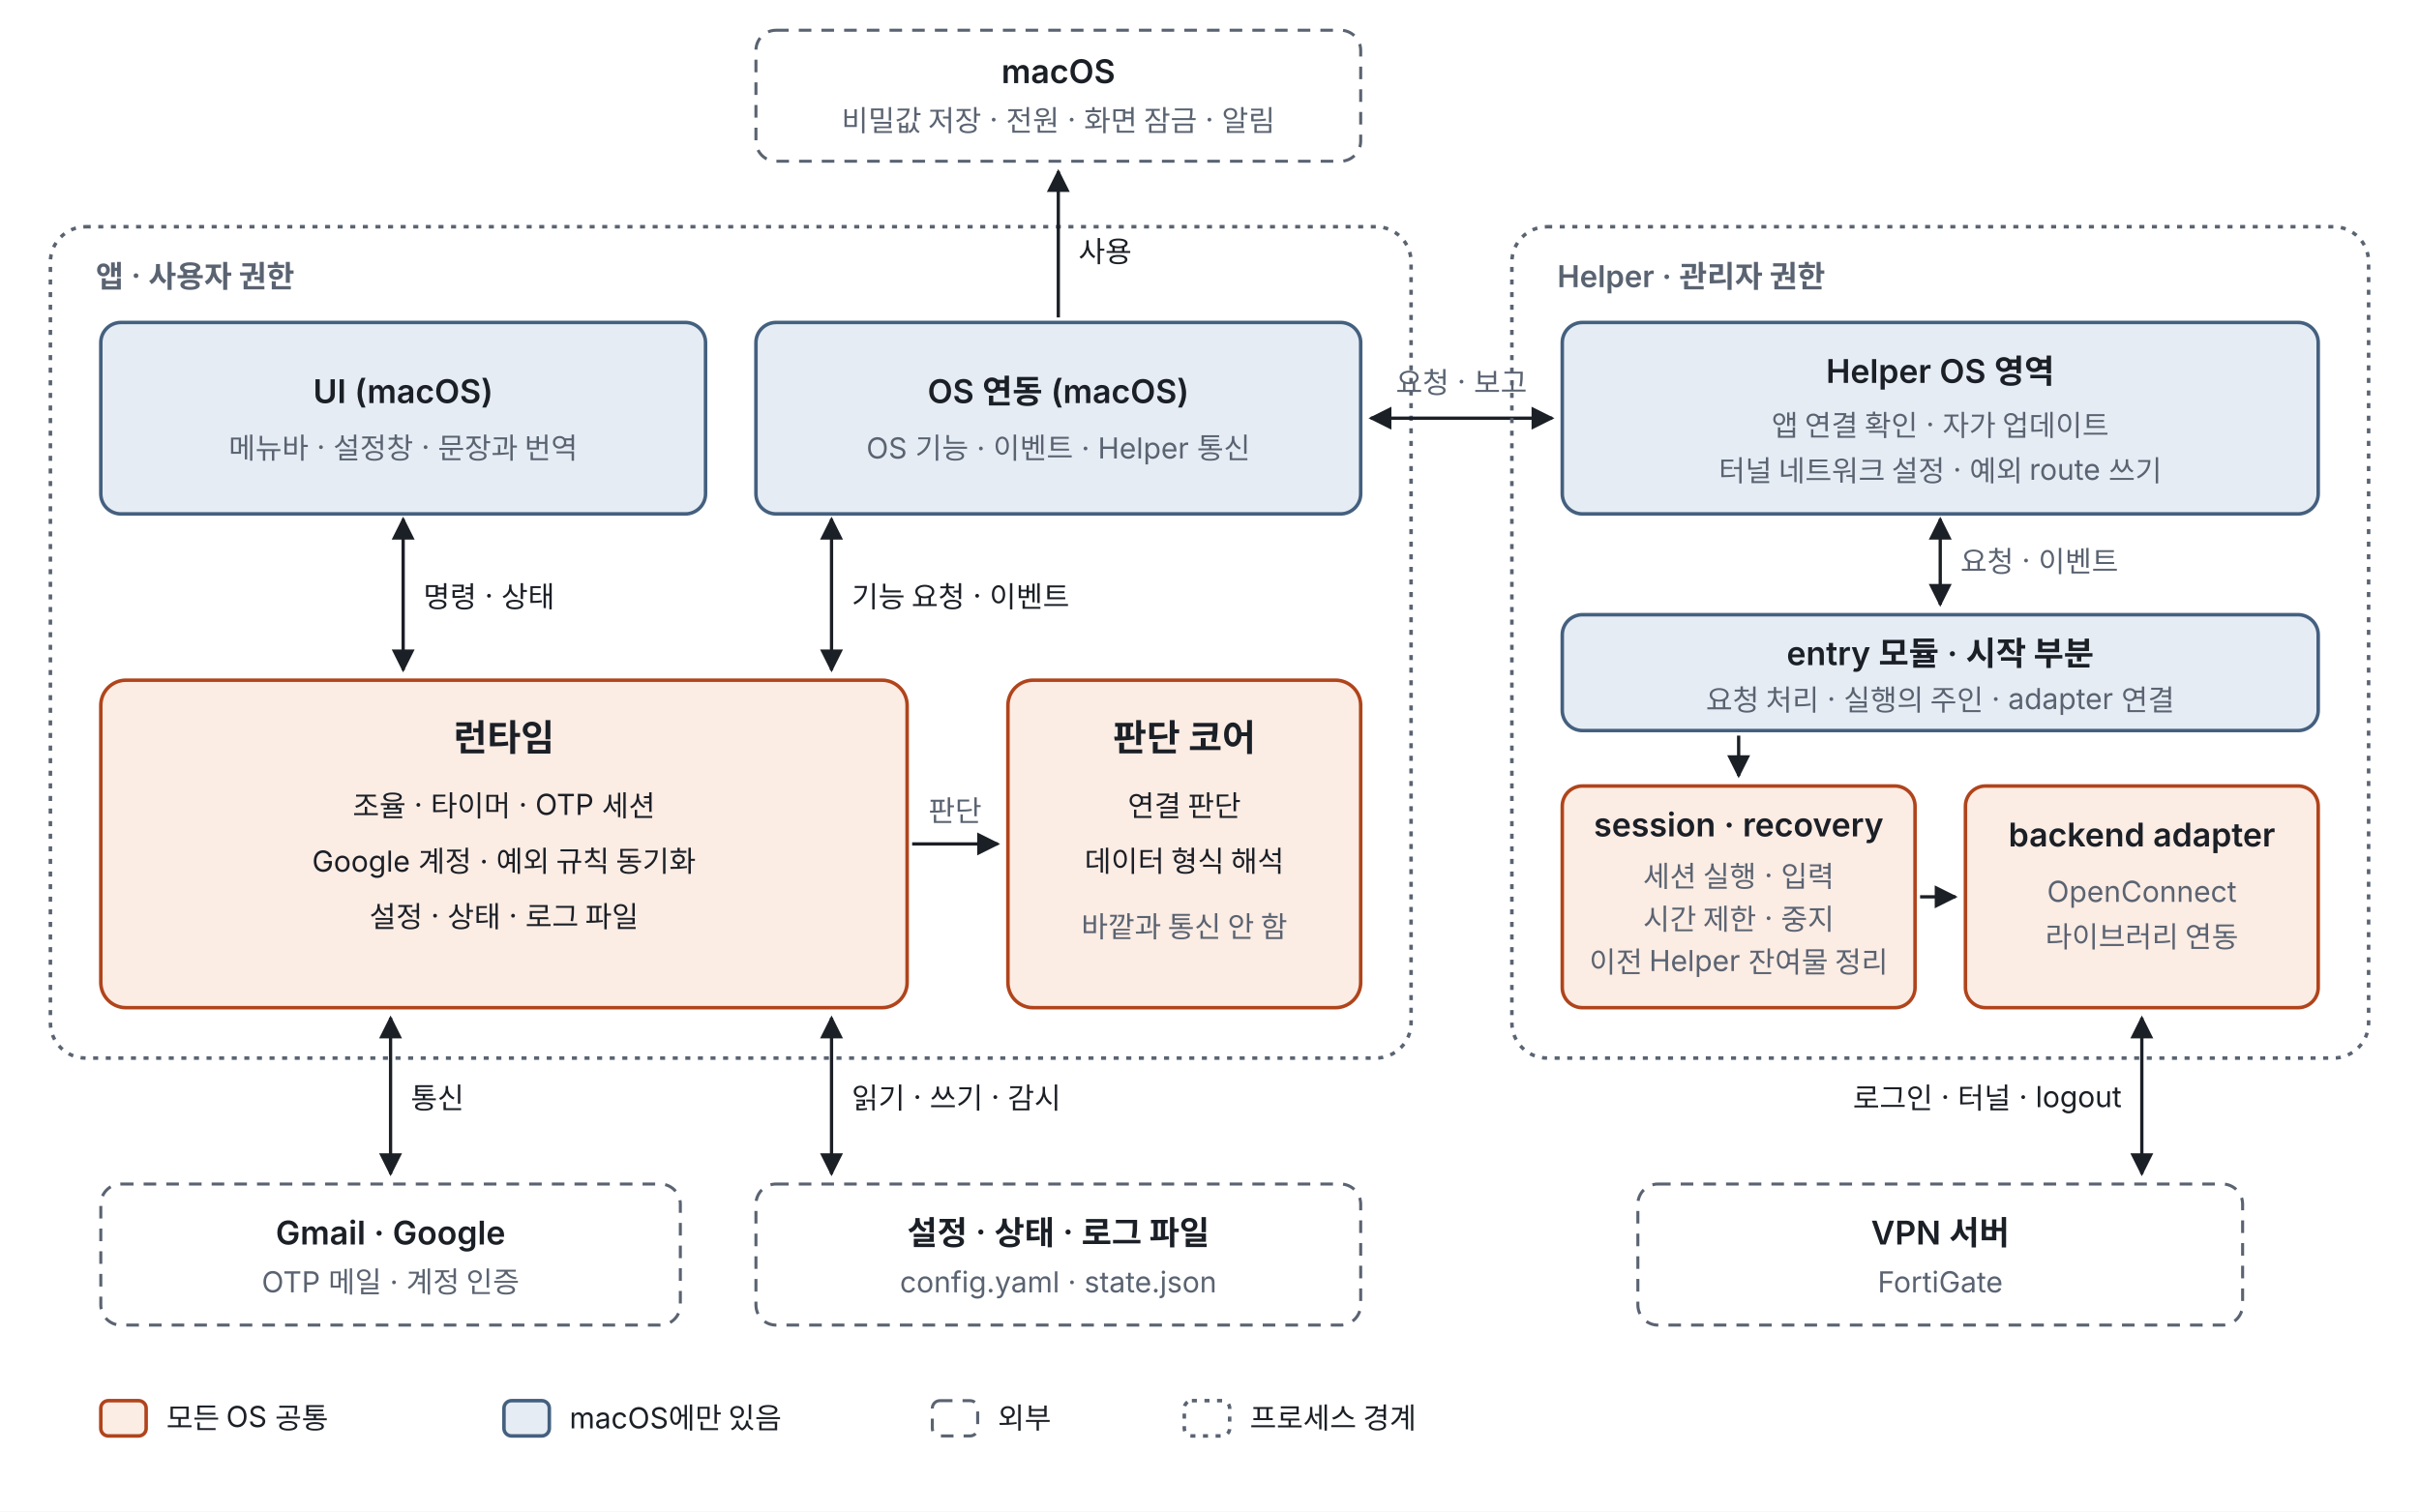
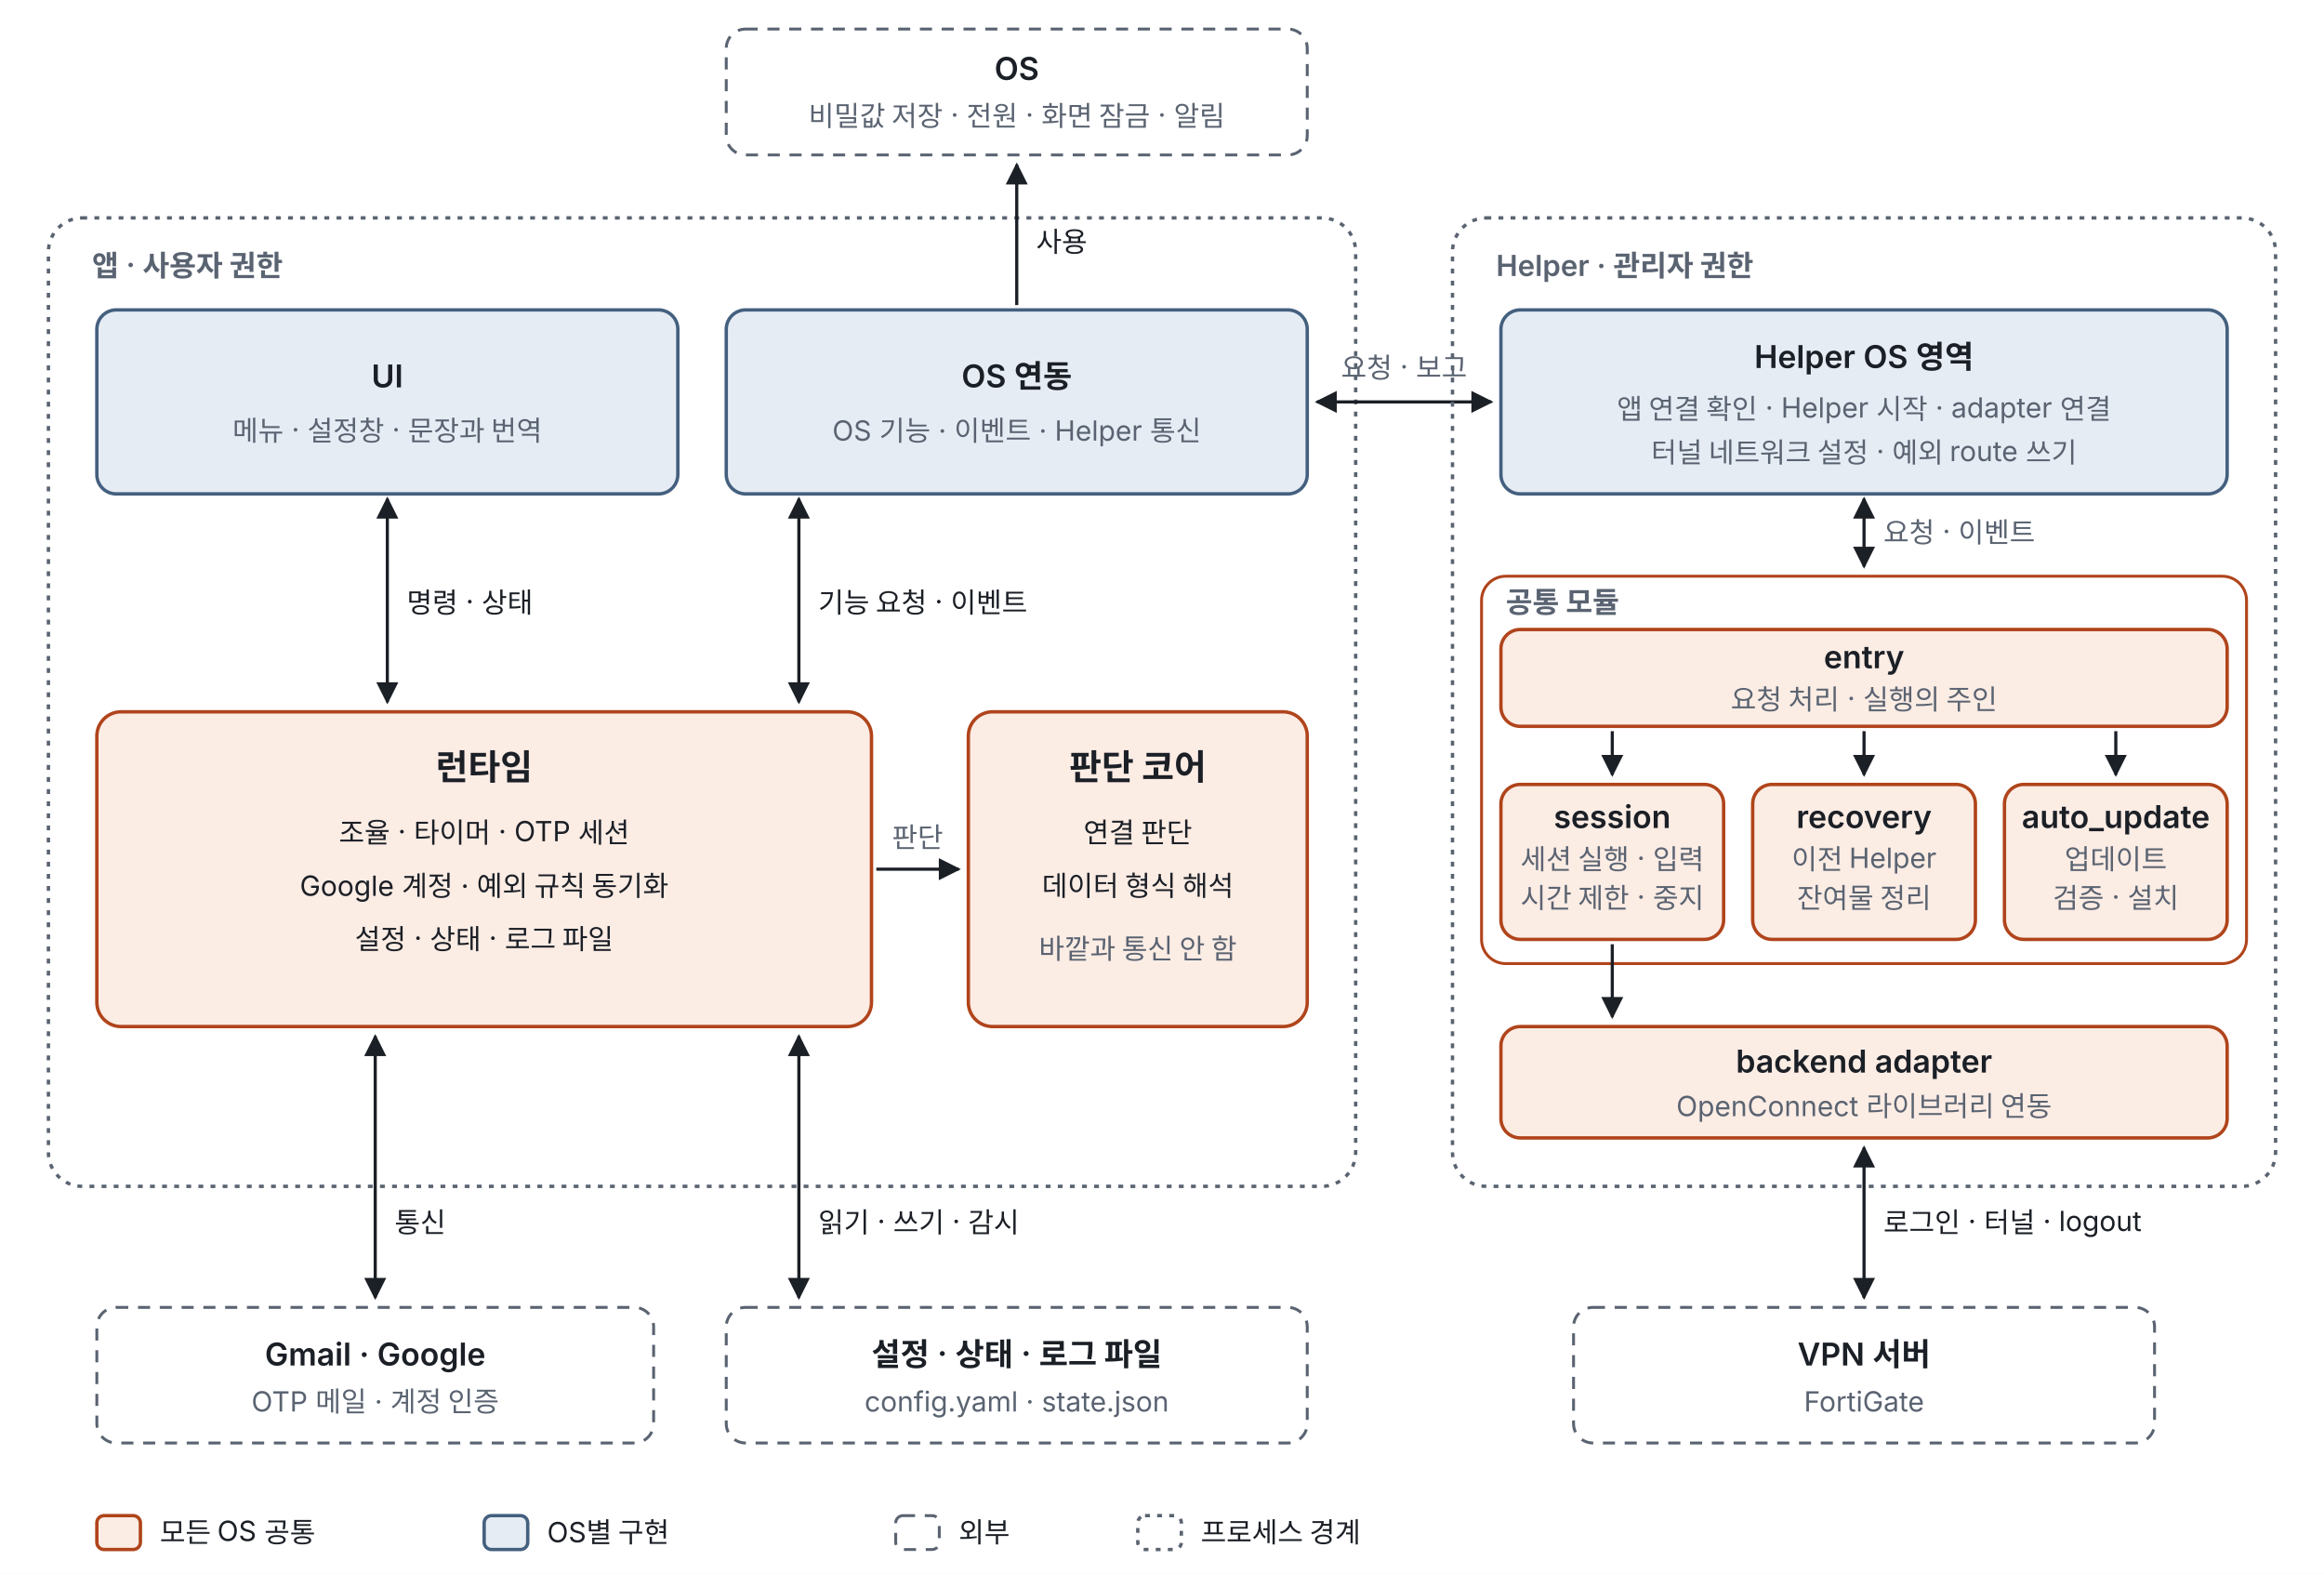
- <svg xmlns="http://www.w3.org/2000/svg" viewBox="0 0 960 600" width="960" height="600" role="img" aria-label="전체 구성: 앱 프로세스에는 UI, OS 연동, 런타임, 판단 코어가 있고, Helper 프로세스에는 Helper OS 영역, entry 모듈과 시작 부분, session·recovery 모듈, backend adapter가 있다. 앱과 Helper는 요청과 보고를 주고받고, 런타임은 Gmail·Google과 파일을 다루며, backend adapter는 Helper 안의 OpenConnect 라이브러리로 VPN 서버와 통신한다.">
+ <svg xmlns="http://www.w3.org/2000/svg" viewBox="0 0 960 650" width="960" height="650" role="img" aria-label="전체 구성: 앱 프로세스에는 UI, OS 연동, 런타임, 판단 코어가 있고, Helper 프로세스에는 Helper OS 영역, entry·session·recovery·auto_update 공통 모듈, backend adapter가 있다. 앱과 Helper는 요청과 보고를 주고받고, 런타임은 Gmail·Google과 파일을 다루며, backend adapter는 Helper 안의 OpenConnect 라이브러리로 VPN 서버와 통신한다.">
  <style>
text { font-family: -apple-system, "Apple SD Gothic Neo", "Malgun Gothic", "Noto Sans KR", sans-serif; }
.bg { fill: #ffffff; }
.b-common { fill: #fbece4; stroke: #b0441b; stroke-width: 1.4; }
.b-mac { fill: #e6ecf4; stroke: #44607f; stroke-width: 1.4; }
.b-ext { fill: #ffffff; stroke: #5a6371; stroke-width: 1.2; stroke-dasharray: 5 4; }
.b-proc { fill: none; stroke: #5a6371; stroke-width: 1.4; stroke-dasharray: 2 3; }
.tb { font-size: 14.5px; font-weight: 700; fill: #1b1f26; }
.tt { font-size: 13px; font-weight: 600; fill: #1b1f26; }
.ts { font-size: 11.5px; fill: #5a6371; }
.tl { font-size: 11.5px; fill: #1b1f26; }
.tc { font-size: 12px; font-weight: 600; fill: #5a6371; }
.ar { stroke: #1b1f26; stroke-width: 1.3; fill: none; }
.ah { fill: #1b1f26; }
+ .b-group { fill: none; stroke: #b0441b; stroke-width: 1.2; }
@media (prefers-color-scheme: dark) {
  .bg { fill: #191c21; }
  .b-common { fill: #33211a; stroke: #e6844f; }
  .b-mac { fill: #1d2532; stroke: #94acce; }
  .b-ext { fill: #191c21; stroke: #9ba4b1; }
  .b-proc { stroke: #9ba4b1; }
  .tb, .tt, .tl { fill: #e7e9ed; }
  .ts, .tc { fill: #9ba4b1; }
  .ar { stroke: #e7e9ed; }
  .ah { fill: #e7e9ed; }
+   .b-group { stroke: #e6844f; }
}
</style>
-   <rect class="bg" x="0" y="0" width="960" height="600" />
+   <rect class="bg" x="0" y="0" width="960" height="650" />
  <defs>
    <marker id="sm" viewBox="0 0 10 10" refX="9" refY="5" markerWidth="7" markerHeight="7" orient="auto-start-reverse">
      <path class="ah" d="M0,0 L10,5 L0,10 z" />
    </marker>
  </defs>
  <rect class="b-ext" x="300" y="12" width="240" height="52" rx="8" />
-   <text class="tt" x="420" y="33" text-anchor="middle">macOS</text>
+   <text class="tt" x="420" y="33" text-anchor="middle">OS</text>
  <text class="ts" x="420" y="52" text-anchor="middle">비밀값 저장 · 전원 · 화면 잠금 · 알림</text>
-   <rect class="b-proc" x="20" y="90" width="540" height="330" rx="14" />
+   <rect class="b-proc" x="20" y="90" width="540" height="400" rx="14" />
  <text class="tc" x="38" y="114">앱 · 사용자 권한</text>
  <rect class="b-mac" x="40" y="128" width="240" height="76" rx="8" />
-   <text class="tt" x="160" y="160" text-anchor="middle">UI (macOS)</text>
-   <text class="ts" x="160" y="182" text-anchor="middle">메뉴바 · 설정창 · 문장과 번역</text>
+   <text class="tt" x="160" y="160" text-anchor="middle">UI</text>
+   <text class="ts" x="160" y="182" text-anchor="middle">메뉴 · 설정창 · 문장과 번역</text>
  <rect class="b-mac" x="300" y="128" width="240" height="76" rx="8" />
-   <text class="tt" x="420" y="160" text-anchor="middle">OS 연동 (macOS)</text>
+   <text class="tt" x="420" y="160" text-anchor="middle">OS 연동</text>
  <text class="ts" x="420" y="182" text-anchor="middle">OS 기능 · 이벤트 · Helper 통신</text>
-   <rect class="b-common" x="40" y="270" width="320" height="130" rx="10" />
-   <text class="tb" x="200" y="298" text-anchor="middle">런타임</text>
-   <text class="tl" x="200" y="324" text-anchor="middle">조율 · 타이머 · OTP 세션</text>
-   <text class="tl" x="200" y="346" text-anchor="middle">Google 계정 · 예외 규칙 동기화</text>
-   <text class="tl" x="200" y="368" text-anchor="middle">설정 · 상태 · 로그 파일</text>
-   <rect class="b-common" x="400" y="270" width="140" height="130" rx="10" />
-   <text class="tb" x="470" y="298" text-anchor="middle">판단 코어</text>
-   <text class="tl" x="470" y="324" text-anchor="middle">연결 판단</text>
-   <text class="tl" x="470" y="346" text-anchor="middle">데이터 형식 해석</text>
-   <text class="ts" x="470" y="372" text-anchor="middle">바깥과 통신 안 함</text>
-   <line class="ar" x1="362" y1="335" x2="396" y2="335" marker-end="url(#sm)" />
-   <text class="ts" x="379" y="326" text-anchor="middle">판단</text>
-   <line class="ar" x1="160" y1="206" x2="160" y2="266" marker-start="url(#sm)" marker-end="url(#sm)" />
-   <text class="tl" x="168" y="241">명령 · 상태</text>
-   <line class="ar" x1="330" y1="206" x2="330" y2="266" marker-start="url(#sm)" marker-end="url(#sm)" />
-   <text class="tl" x="338" y="241">기능 요청 · 이벤트</text>
+   <rect class="b-common" x="40" y="294" width="320" height="130" rx="10" />
+   <text class="tb" x="200" y="322" text-anchor="middle">런타임</text>
+   <text class="tl" x="200" y="348" text-anchor="middle">조율 · 타이머 · OTP 세션</text>
+   <text class="tl" x="200" y="370" text-anchor="middle">Google 계정 · 예외 규칙 동기화</text>
+   <text class="tl" x="200" y="392" text-anchor="middle">설정 · 상태 · 로그 파일</text>
+   <rect class="b-common" x="400" y="294" width="140" height="130" rx="10" />
+   <text class="tb" x="470" y="322" text-anchor="middle">판단 코어</text>
+   <text class="tl" x="470" y="348" text-anchor="middle">연결 판단</text>
+   <text class="tl" x="470" y="370" text-anchor="middle">데이터 형식 해석</text>
+   <text class="ts" x="470" y="396" text-anchor="middle">바깥과 통신 안 함</text>
+   <line class="ar" x1="362" y1="359" x2="396" y2="359" marker-end="url(#sm)" />
+   <text class="ts" x="379" y="350" text-anchor="middle">판단</text>
+   <line class="ar" x1="160" y1="206" x2="160" y2="290" marker-start="url(#sm)" marker-end="url(#sm)" />
+   <text class="tl" x="168" y="253">명령 · 상태</text>
+   <line class="ar" x1="330" y1="206" x2="330" y2="290" marker-start="url(#sm)" marker-end="url(#sm)" />
+   <text class="tl" x="338" y="253">기능 요청 · 이벤트</text>
  <line class="ar" x1="420" y1="126" x2="420" y2="68" marker-end="url(#sm)" />
  <text class="tl" x="428" y="104">사용</text>
  <line class="ar" x1="544" y1="166" x2="616" y2="166" marker-start="url(#sm)" marker-end="url(#sm)" />
  <text class="ts" x="580" y="156" text-anchor="middle">요청 · 보고</text>
-   <rect class="b-proc" x="600" y="90" width="340" height="330" rx="14" />
+   <rect class="b-proc" x="600" y="90" width="340" height="400" rx="14" />
  <text class="tc" x="618" y="114">Helper · 관리자 권한</text>
  <rect class="b-mac" x="620" y="128" width="300" height="76" rx="8" />
  <text class="tt" x="770" y="152" text-anchor="middle">Helper OS 영역</text>
-   <text class="ts" x="770" y="173" text-anchor="middle">앱 연결 확인 · 자가 업데이트</text>
+   <text class="ts" x="770" y="173" text-anchor="middle">앱 연결 확인 · Helper 시작 · adapter 연결</text>
  <text class="ts" x="770" y="191" text-anchor="middle">터널 네트워크 설정 · 예외 route 쓰기</text>
-   <rect class="b-mac" x="620" y="244" width="300" height="46" rx="8" />
-   <text class="tt" x="770" y="264" text-anchor="middle">entry 모듈 · 시작 부분</text>
-   <text class="ts" x="770" y="282" text-anchor="middle">요청 처리 · 실행의 주인 · adapter 연결</text>
-   <rect class="b-common" x="620" y="312" width="140" height="88" rx="8" />
-   <text class="tt" x="690" y="332" text-anchor="middle">session · recovery</text>
-   <text class="ts" x="690" y="352" text-anchor="middle">세션 실행 · 입력</text>
-   <text class="ts" x="690" y="369" text-anchor="middle">시간 제한 · 중지</text>
-   <text class="ts" x="690" y="386" text-anchor="middle">이전 Helper 잔여물 정리</text>
-   <rect class="b-common" x="780" y="312" width="140" height="88" rx="8" />
-   <text class="tt" x="850" y="336" text-anchor="middle">backend adapter</text>
-   <text class="ts" x="850" y="358" text-anchor="middle">OpenConnect</text>
-   <text class="ts" x="850" y="376" text-anchor="middle">라이브러리 연동</text>
-   <line class="ar" x1="770" y1="206" x2="770" y2="240" marker-start="url(#sm)" marker-end="url(#sm)" />
-   <text class="ts" x="778" y="227">요청 · 이벤트</text>
-   <line class="ar" x1="690" y1="292" x2="690" y2="308" marker-end="url(#sm)" />
-   <line class="ar" x1="762" y1="356" x2="776" y2="356" marker-end="url(#sm)" />
-   <rect class="b-ext" x="40" y="470" width="230" height="56" rx="8" />
-   <text class="tt" x="155" y="494" text-anchor="middle">Gmail · Google</text>
-   <text class="ts" x="155" y="513" text-anchor="middle">OTP 메일 · 계정 인증</text>
-   <line class="ar" x1="155" y1="404" x2="155" y2="466" marker-start="url(#sm)" marker-end="url(#sm)" />
-   <text class="tl" x="163" y="440">통신</text>
-   <rect class="b-ext" x="300" y="470" width="240" height="56" rx="8" />
-   <text class="tt" x="420" y="494" text-anchor="middle">설정 · 상태 · 로그 파일</text>
-   <text class="ts" x="420" y="513" text-anchor="middle">config.yaml · state.json</text>
-   <line class="ar" x1="330" y1="404" x2="330" y2="466" marker-start="url(#sm)" marker-end="url(#sm)" />
-   <text class="tl" x="338" y="440">읽기 · 쓰기 · 감시</text>
-   <rect class="b-ext" x="650" y="470" width="240" height="56" rx="8" />
-   <text class="tt" x="770" y="494" text-anchor="middle">VPN 서버</text>
-   <text class="ts" x="770" y="513" text-anchor="middle">FortiGate</text>
-   <line class="ar" x1="850" y1="404" x2="850" y2="466" marker-start="url(#sm)" marker-end="url(#sm)" />
-   <text class="tl" x="842" y="440" text-anchor="end">로그인 · 터널 · logout</text>
-   <rect class="b-common" x="40" y="556" width="18" height="14" rx="3" />
-   <text class="tl" x="66" y="567">모든 OS 공통</text>
-   <rect class="b-mac" x="200" y="556" width="18" height="14" rx="3" />
-   <text class="tl" x="226" y="567">macOS에만 있음</text>
-   <rect class="b-ext" x="370" y="556" width="18" height="14" rx="3" />
-   <text class="tl" x="396" y="567">외부</text>
-   <rect class="b-proc" x="470" y="556" width="18" height="14" rx="3" />
-   <text class="tl" x="496" y="567">프로세스 경계</text>
+   <line class="ar" x1="770" y1="206" x2="770" y2="234" marker-start="url(#sm)" marker-end="url(#sm)" />
+   <text class="ts" x="778" y="224">요청 · 이벤트</text>
+   <rect class="b-group" x="612" y="238" width="316" height="160" rx="10" />
+   <text class="tc" x="622" y="253">공통 모듈</text>
+   <rect class="b-common" x="620" y="260" width="300" height="40" rx="8" />
+   <text class="tt" x="770" y="276" text-anchor="middle">entry</text>
+   <text class="ts" x="770" y="293" text-anchor="middle">요청 처리 · 실행의 주인</text>
+   <line class="ar" x1="666" y1="302" x2="666" y2="320" marker-end="url(#sm)" />
+   <line class="ar" x1="770" y1="302" x2="770" y2="320" marker-end="url(#sm)" />
+   <line class="ar" x1="874" y1="302" x2="874" y2="320" marker-end="url(#sm)" />
+   <rect class="b-common" x="620" y="324" width="92" height="64" rx="8" />
+   <text class="tt" x="666" y="342" text-anchor="middle">session</text>
+   <text class="ts" x="666" y="359" text-anchor="middle">세션 실행 · 입력</text>
+   <text class="ts" x="666" y="375" text-anchor="middle">시간 제한 · 중지</text>
+   <rect class="b-common" x="724" y="324" width="92" height="64" rx="8" />
+   <text class="tt" x="770" y="342" text-anchor="middle">recovery</text>
+   <text class="ts" x="770" y="359" text-anchor="middle">이전 Helper</text>
+   <text class="ts" x="770" y="375" text-anchor="middle">잔여물 정리</text>
+   <rect class="b-common" x="828" y="324" width="92" height="64" rx="8" />
+   <text class="tt" x="874" y="342" text-anchor="middle">auto_update</text>
+   <text class="ts" x="874" y="359" text-anchor="middle">업데이트</text>
+   <text class="ts" x="874" y="375" text-anchor="middle">검증 · 설치</text>
+   <line class="ar" x1="666" y1="390" x2="666" y2="420" marker-end="url(#sm)" />
+   <rect class="b-common" x="620" y="424" width="300" height="46" rx="8" />
+   <text class="tt" x="770" y="443" text-anchor="middle">backend adapter</text>
+   <text class="ts" x="770" y="461" text-anchor="middle">OpenConnect 라이브러리 연동</text>
+   <rect class="b-ext" x="40" y="540" width="230" height="56" rx="8" />
+   <text class="tt" x="155" y="564" text-anchor="middle">Gmail · Google</text>
+   <text class="ts" x="155" y="583" text-anchor="middle">OTP 메일 · 계정 인증</text>
+   <line class="ar" x1="155" y1="428" x2="155" y2="536" marker-start="url(#sm)" marker-end="url(#sm)" />
+   <text class="tl" x="163" y="509">통신</text>
+   <rect class="b-ext" x="300" y="540" width="240" height="56" rx="8" />
+   <text class="tt" x="420" y="564" text-anchor="middle">설정 · 상태 · 로그 파일</text>
+   <text class="ts" x="420" y="583" text-anchor="middle">config.yaml · state.json</text>
+   <line class="ar" x1="330" y1="428" x2="330" y2="536" marker-start="url(#sm)" marker-end="url(#sm)" />
+   <text class="tl" x="338" y="509">읽기 · 쓰기 · 감시</text>
+   <rect class="b-ext" x="650" y="540" width="240" height="56" rx="8" />
+   <text class="tt" x="770" y="564" text-anchor="middle">VPN 서버</text>
+   <text class="ts" x="770" y="583" text-anchor="middle">FortiGate</text>
+   <line class="ar" x1="770" y1="474" x2="770" y2="536" marker-start="url(#sm)" marker-end="url(#sm)" />
+   <text class="tl" x="778" y="509">로그인 · 터널 · logout</text>
+   <rect class="b-common" x="40" y="626" width="18" height="14" rx="3" />
+   <text class="tl" x="66" y="637">모든 OS 공통</text>
+   <rect class="b-mac" x="200" y="626" width="18" height="14" rx="3" />
+   <text class="tl" x="226" y="637">OS별 구현</text>
+   <rect class="b-ext" x="370" y="626" width="18" height="14" rx="3" />
+   <text class="tl" x="396" y="637">외부</text>
+   <rect class="b-proc" x="470" y="626" width="18" height="14" rx="3" />
+   <text class="tl" x="496" y="637">프로세스 경계</text>
</svg>
